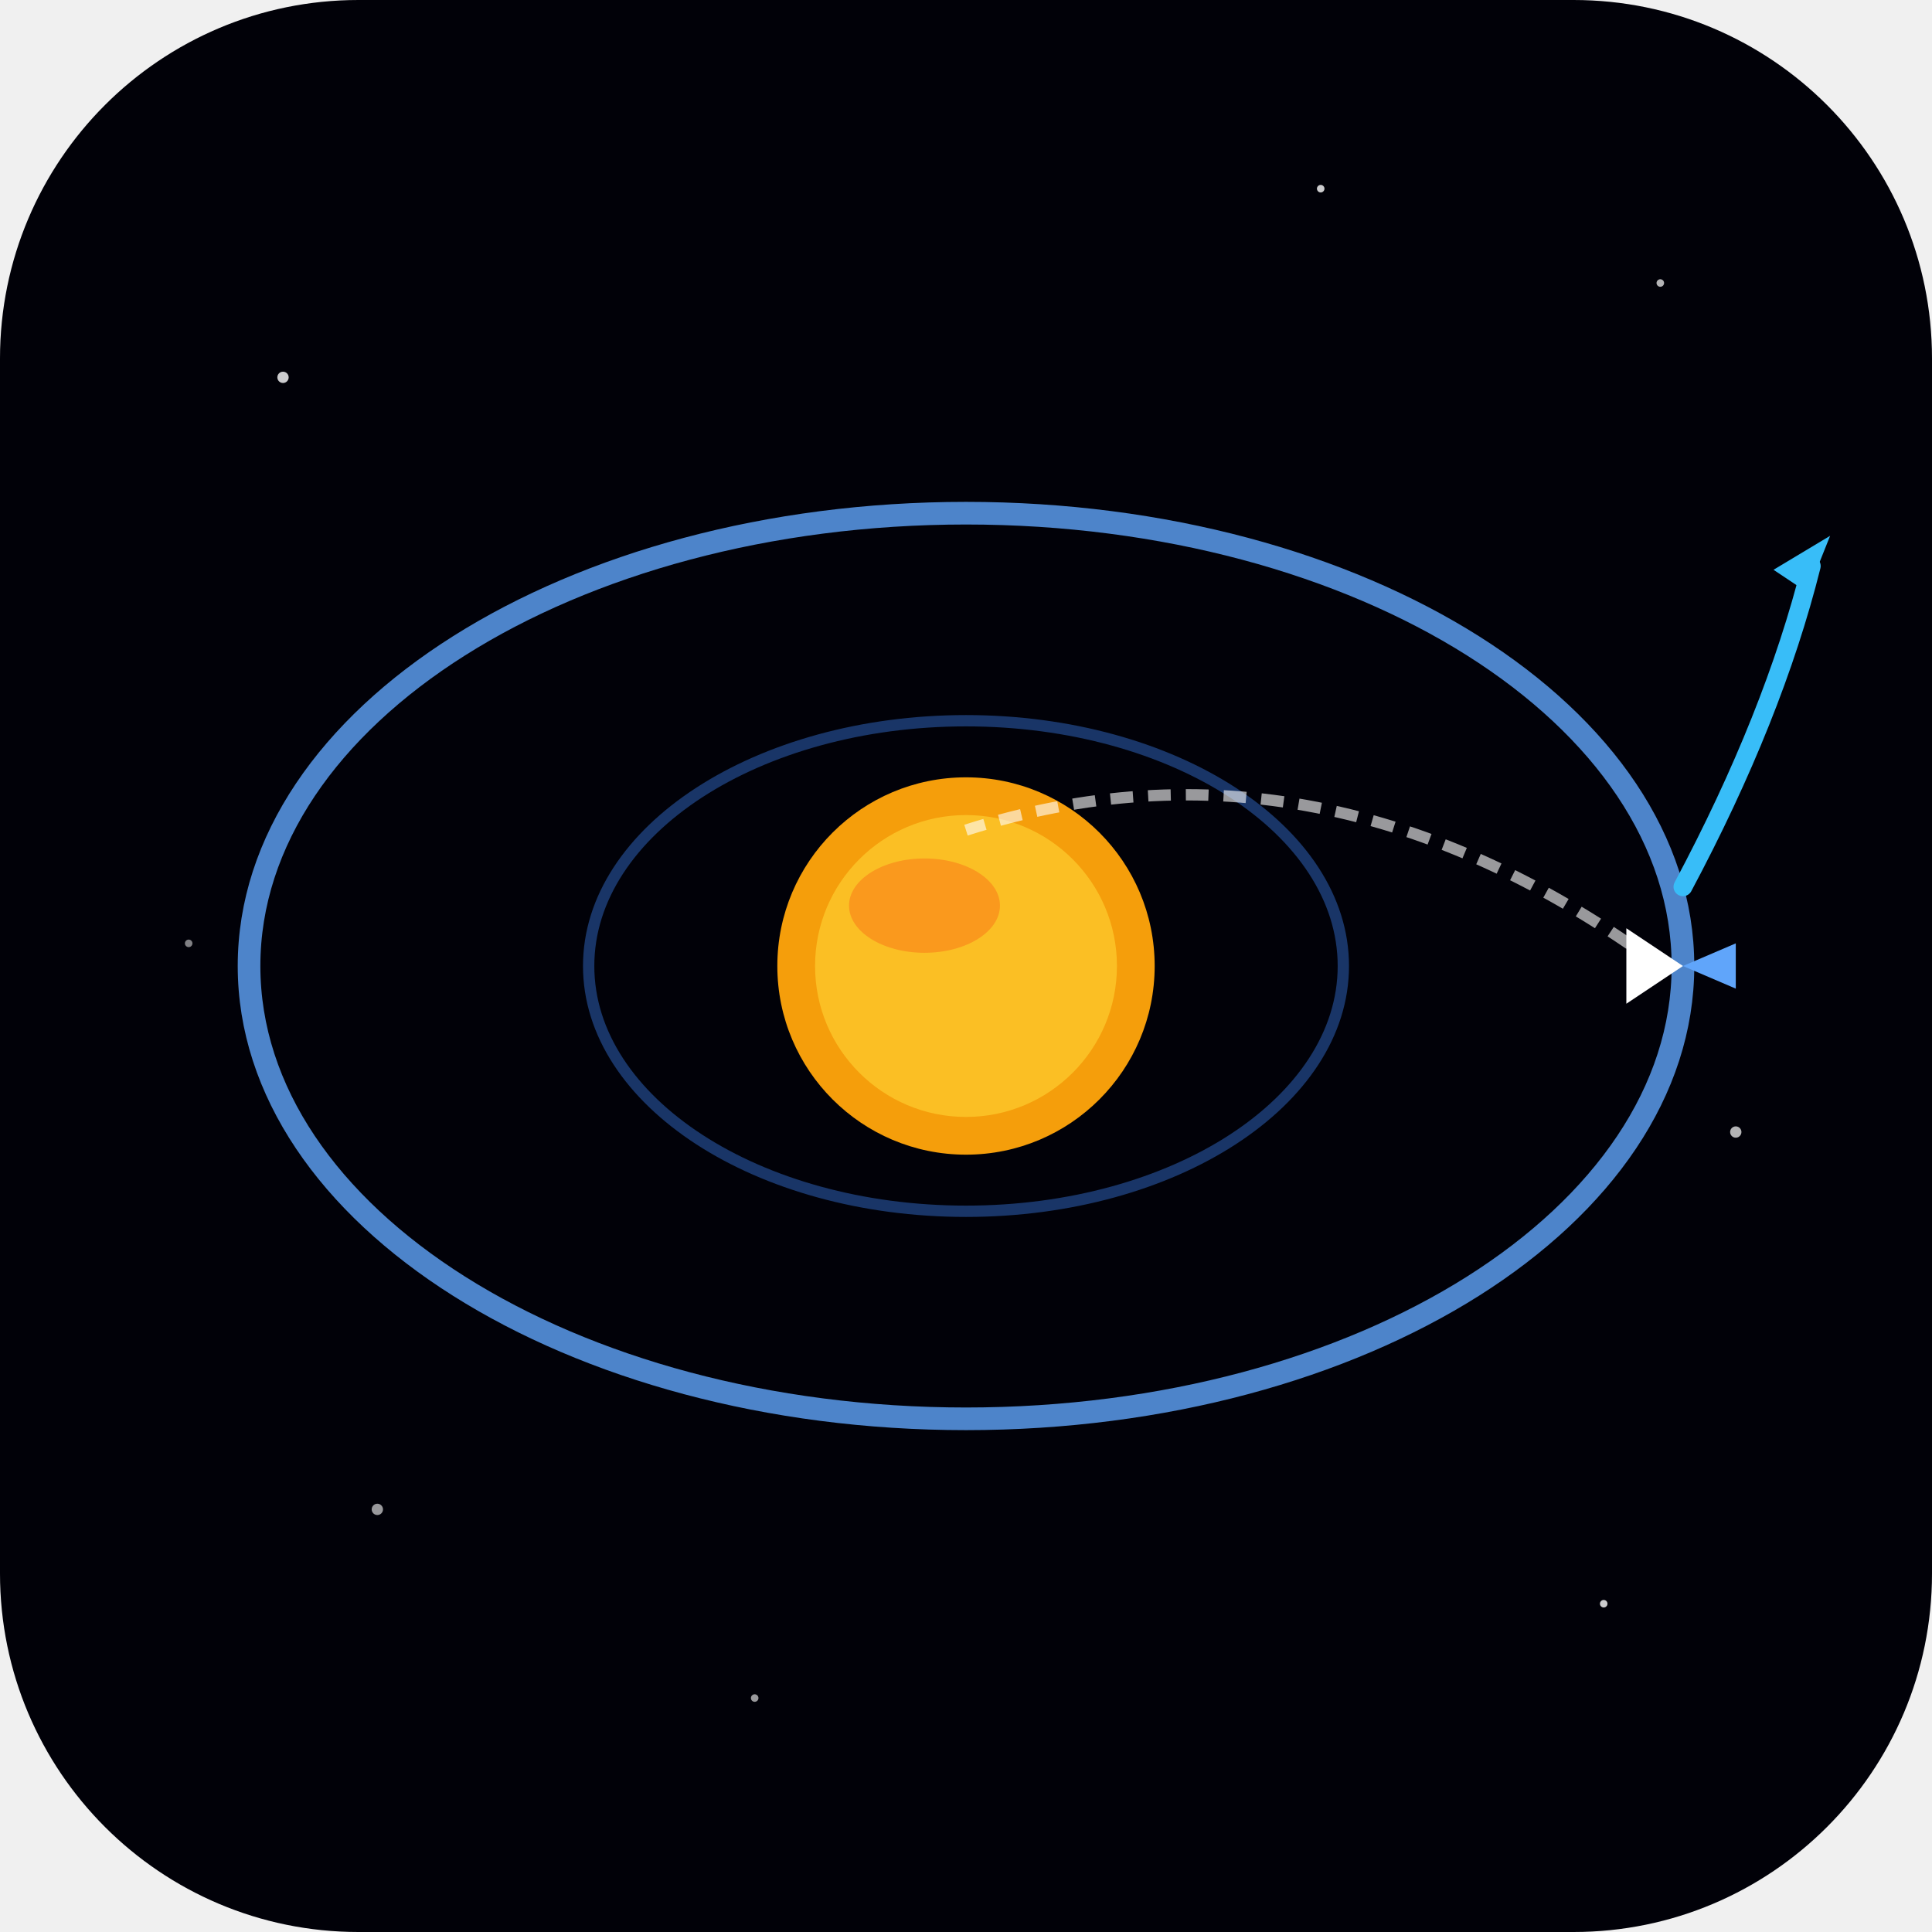
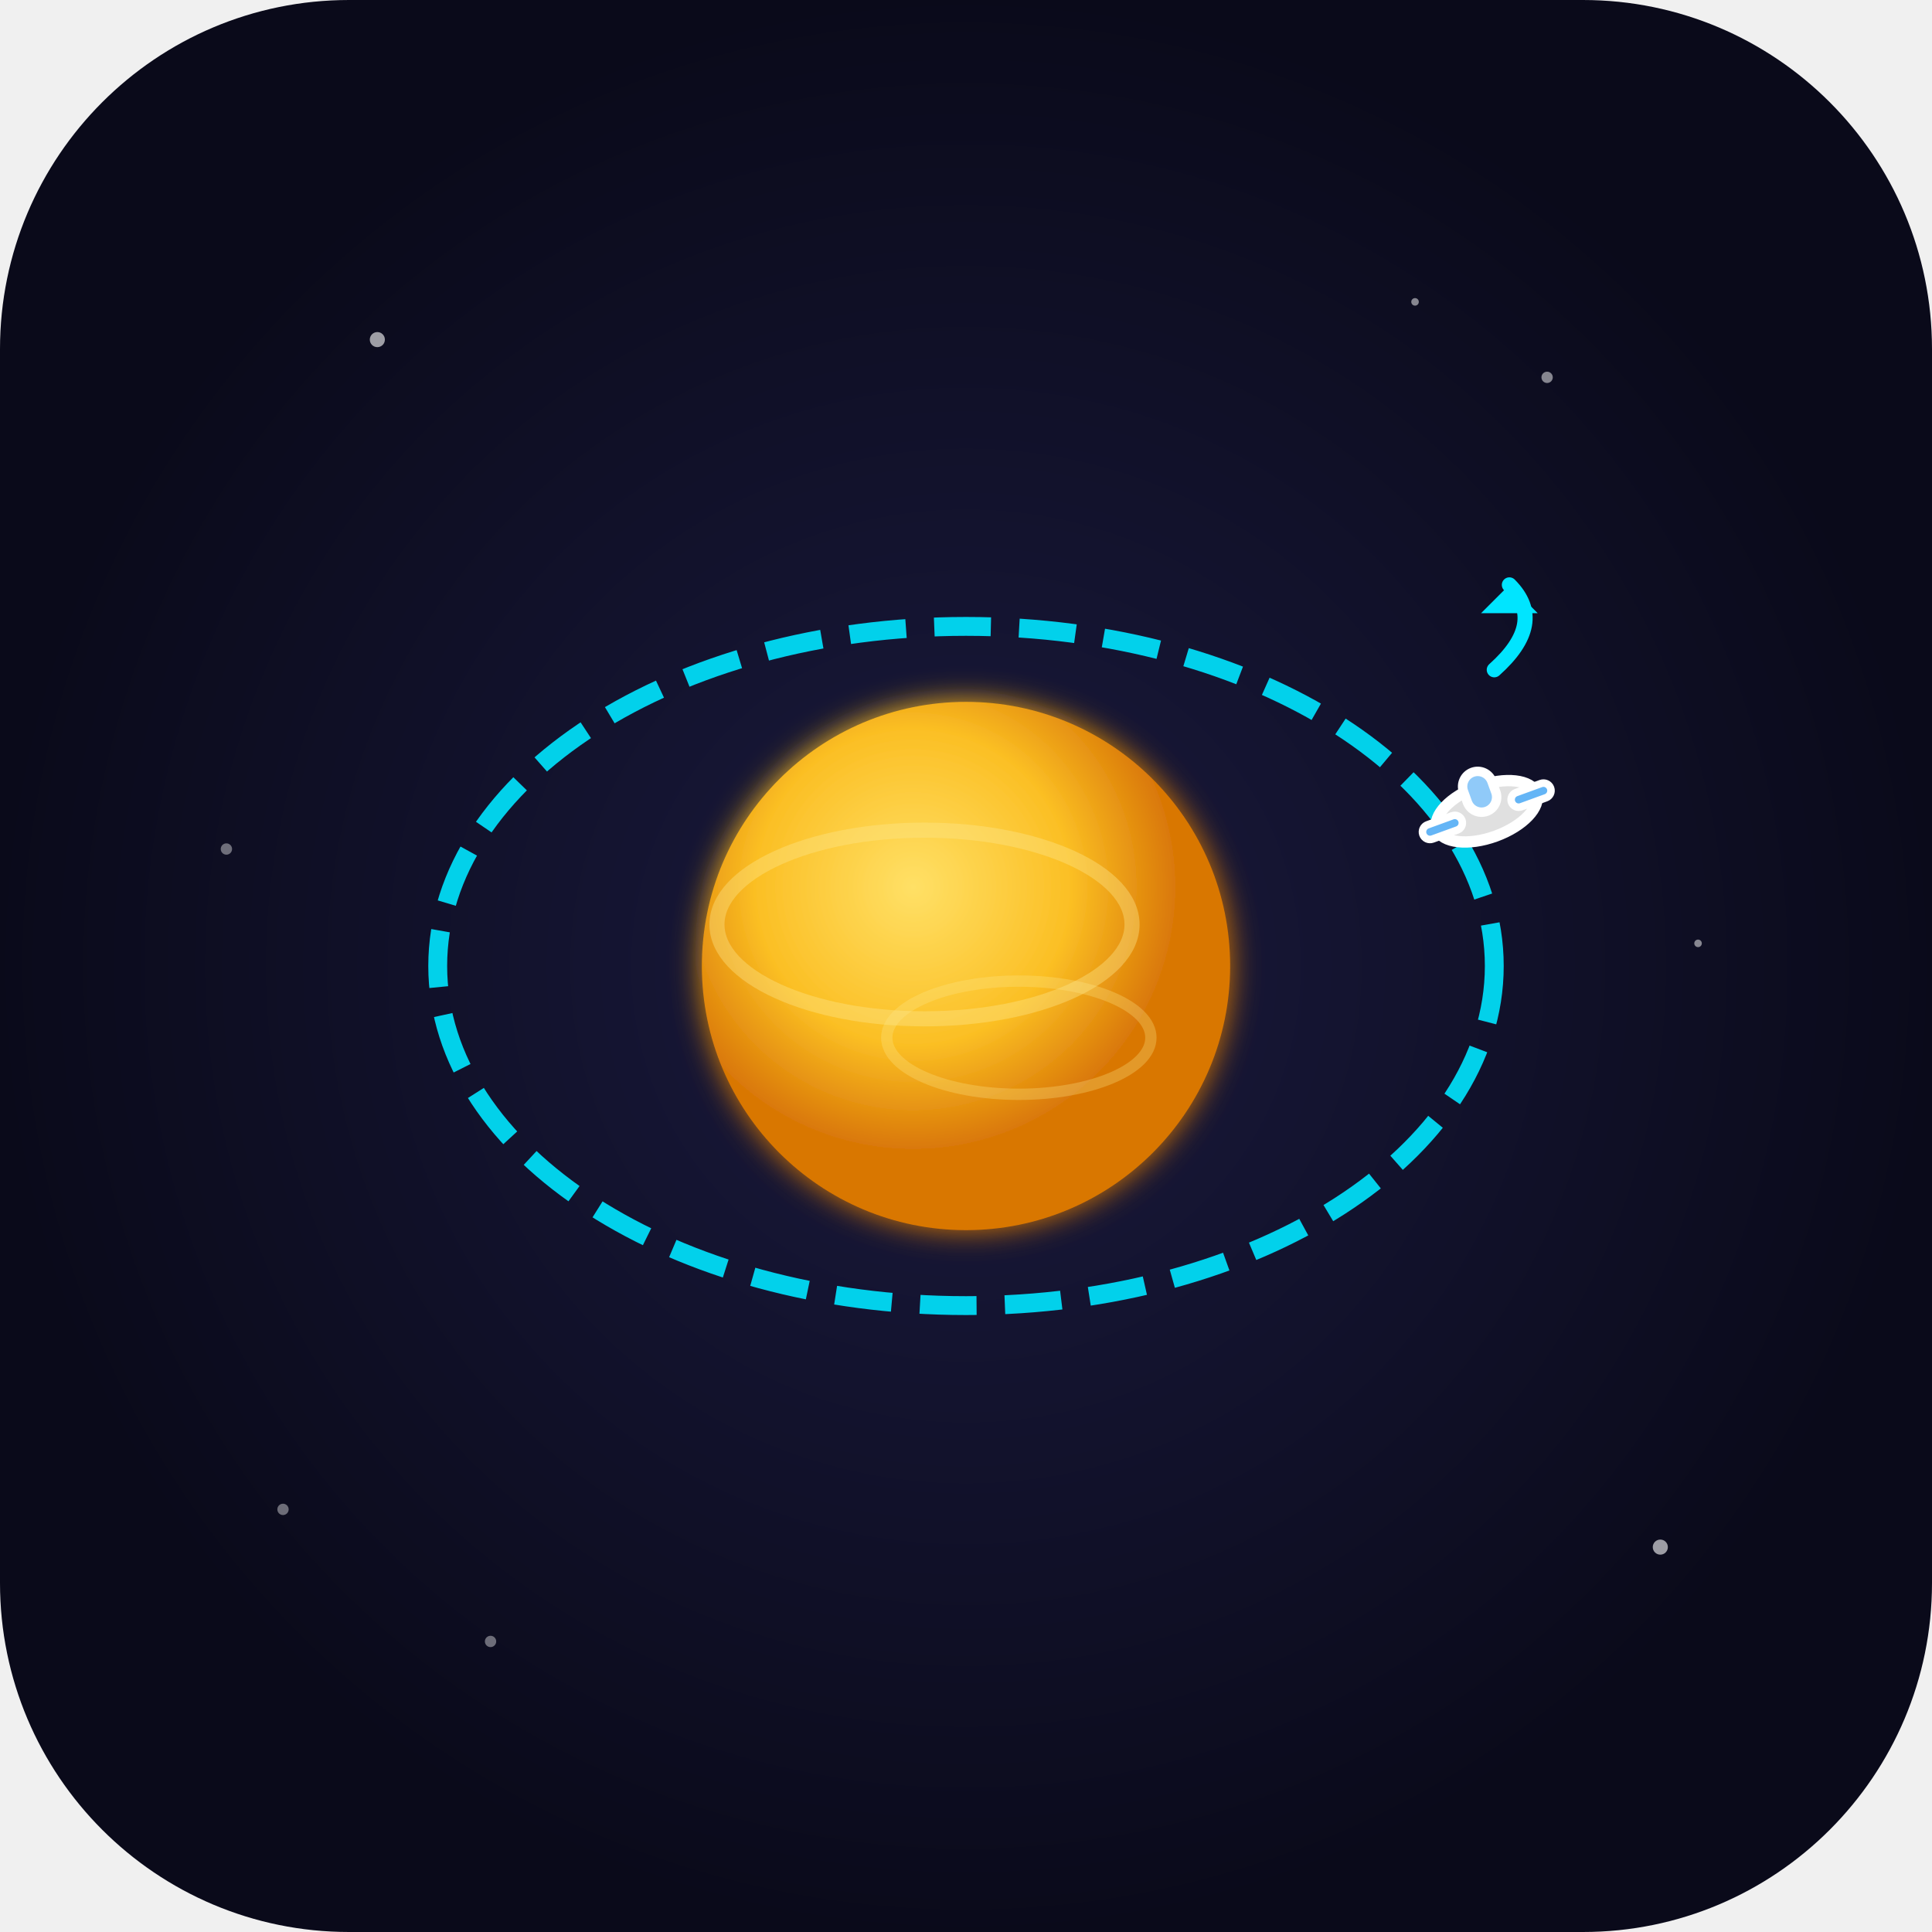
<svg xmlns="http://www.w3.org/2000/svg" viewBox="0 0 1024 1024">
-   <rect width="1024" height="1024" rx="190" fill="#010108" />
-   <circle cx="150" cy="200" r="3" fill="#FFFFFF" opacity="0.8" />
-   <circle cx="880" cy="150" r="2" fill="#FFFFFF" opacity="0.7" />
-   <circle cx="200" cy="800" r="3" fill="#FFFFFF" opacity="0.6" />
-   <circle cx="850" cy="850" r="2" fill="#FFFFFF" opacity="0.8" />
-   <circle cx="100" cy="500" r="2" fill="#FFFFFF" opacity="0.5" />
-   <circle cx="920" cy="600" r="3" fill="#FFFFFF" opacity="0.7" />
-   <circle cx="400" cy="900" r="2" fill="#FFFFFF" opacity="0.6" />
-   <circle cx="700" cy="100" r="2" fill="#FFFFFF" opacity="0.8" />
-   <ellipse cx="512" cy="512" rx="380" ry="240" fill="none" stroke="#60A5FA" stroke-width="12" opacity="0.8" />
-   <ellipse cx="512" cy="512" rx="200" ry="130" fill="none" stroke="#3B82F6" stroke-width="6" opacity="0.4" />
-   <circle cx="512" cy="512" r="100" fill="#F59E0B" />
-   <circle cx="512" cy="512" r="80" fill="#FBBF24" />
-   <ellipse cx="490" cy="480" rx="40" ry="25" fill="#F97316" opacity="0.5" />
-   <polygon points="892,512 862,492 862,532" fill="#FFFFFF" />
-   <polygon points="892,512 920,500 920,524" fill="#60A5FA" />
-   <path d="M880 512 Q700 380 512 440" fill="none" stroke="#FFFFFF" stroke-width="6" stroke-dasharray="12,8" opacity="0.6" />
-   <path d="M892 470 Q940 380 960 300" fill="none" stroke="#38BDF8" stroke-width="10" stroke-linecap="round" />
-   <polygon points="958,314 970,284 940,302" fill="#38BDF8" />
+   <defs>
+     <radialGradient id="bg01" cx="50%" cy="50%" r="50%">
+       <stop offset="0%" stop-color="#1A1A3E" />
+       <stop offset="100%" stop-color="#0A0A1A" />
+     </radialGradient>
+     <radialGradient id="planet01" cx="40%" cy="35%" r="50%">
+       <stop offset="0%" stop-color="#FFE066" />
+       <stop offset="60%" stop-color="#FBBF24" />
+       <stop offset="100%" stop-color="#D97706" />
+     </radialGradient>
+     <filter id="glow01">
+       <feGaussianBlur stdDeviation="8" result="blur" />
+       <feMerge>
+         <feMergeNode in="blur" />
+         <feMergeNode in="SourceGraphic" />
+       </feMerge>
+     </filter>
+   </defs>
+   <rect width="1024" height="1024" rx="185" fill="url(#bg01)" />
+   <circle cx="200" cy="180" r="4" fill="white" opacity="0.6" />
+   <circle cx="820" cy="200" r="3" fill="white" opacity="0.5" />
+   <circle cx="150" cy="800" r="3" fill="white" opacity="0.4" />
+   <circle cx="880" cy="820" r="4" fill="white" opacity="0.6" />
+   <circle cx="750" cy="160" r="2" fill="white" opacity="0.5" />
+   <circle cx="260" cy="870" r="3" fill="white" opacity="0.4" />
+   <circle cx="900" cy="500" r="2" fill="white" opacity="0.5" />
+   <circle cx="120" cy="450" r="3" fill="white" opacity="0.4" />
+   <ellipse cx="512" cy="512" rx="280" ry="180" fill="none" stroke="#00E5FF" stroke-width="10" opacity="0.9" stroke-dasharray="30 15" />
+   <circle cx="512" cy="512" r="140" fill="url(#planet01)" filter="url(#glow01)" />
+   <ellipse cx="490" cy="490" rx="110" ry="50" fill="none" stroke="#FDE68A" stroke-width="8" opacity="0.4" />
+   <ellipse cx="540" cy="550" rx="70" ry="30" fill="none" stroke="#FDE68A" stroke-width="6" opacity="0.3" />
+   <g transform="translate(788,430) rotate(-20)">
+     <ellipse cx="0" cy="0" rx="28" ry="14" fill="#E0E0E0" stroke="#FFFFFF" stroke-width="6" />
+     <rect x="-8" y="-22" width="16" height="22" rx="8" fill="#90CAF9" stroke="#FFFFFF" stroke-width="5" />
+     <rect x="-36" y="-4" width="22" height="8" rx="4" fill="#64B5F6" stroke="#FFFFFF" stroke-width="4" />
+     <rect x="14" y="-4" width="22" height="8" rx="4" fill="#64B5F6" stroke="#FFFFFF" stroke-width="4" />
+   </g>
+   <path d="M 792 355 Q 820 330 800 310" fill="none" stroke="#00E5FF" stroke-width="8" stroke-linecap="round" />
+   <polygon points="800,310 815,325 785,325" fill="#00E5FF" />
</svg>
